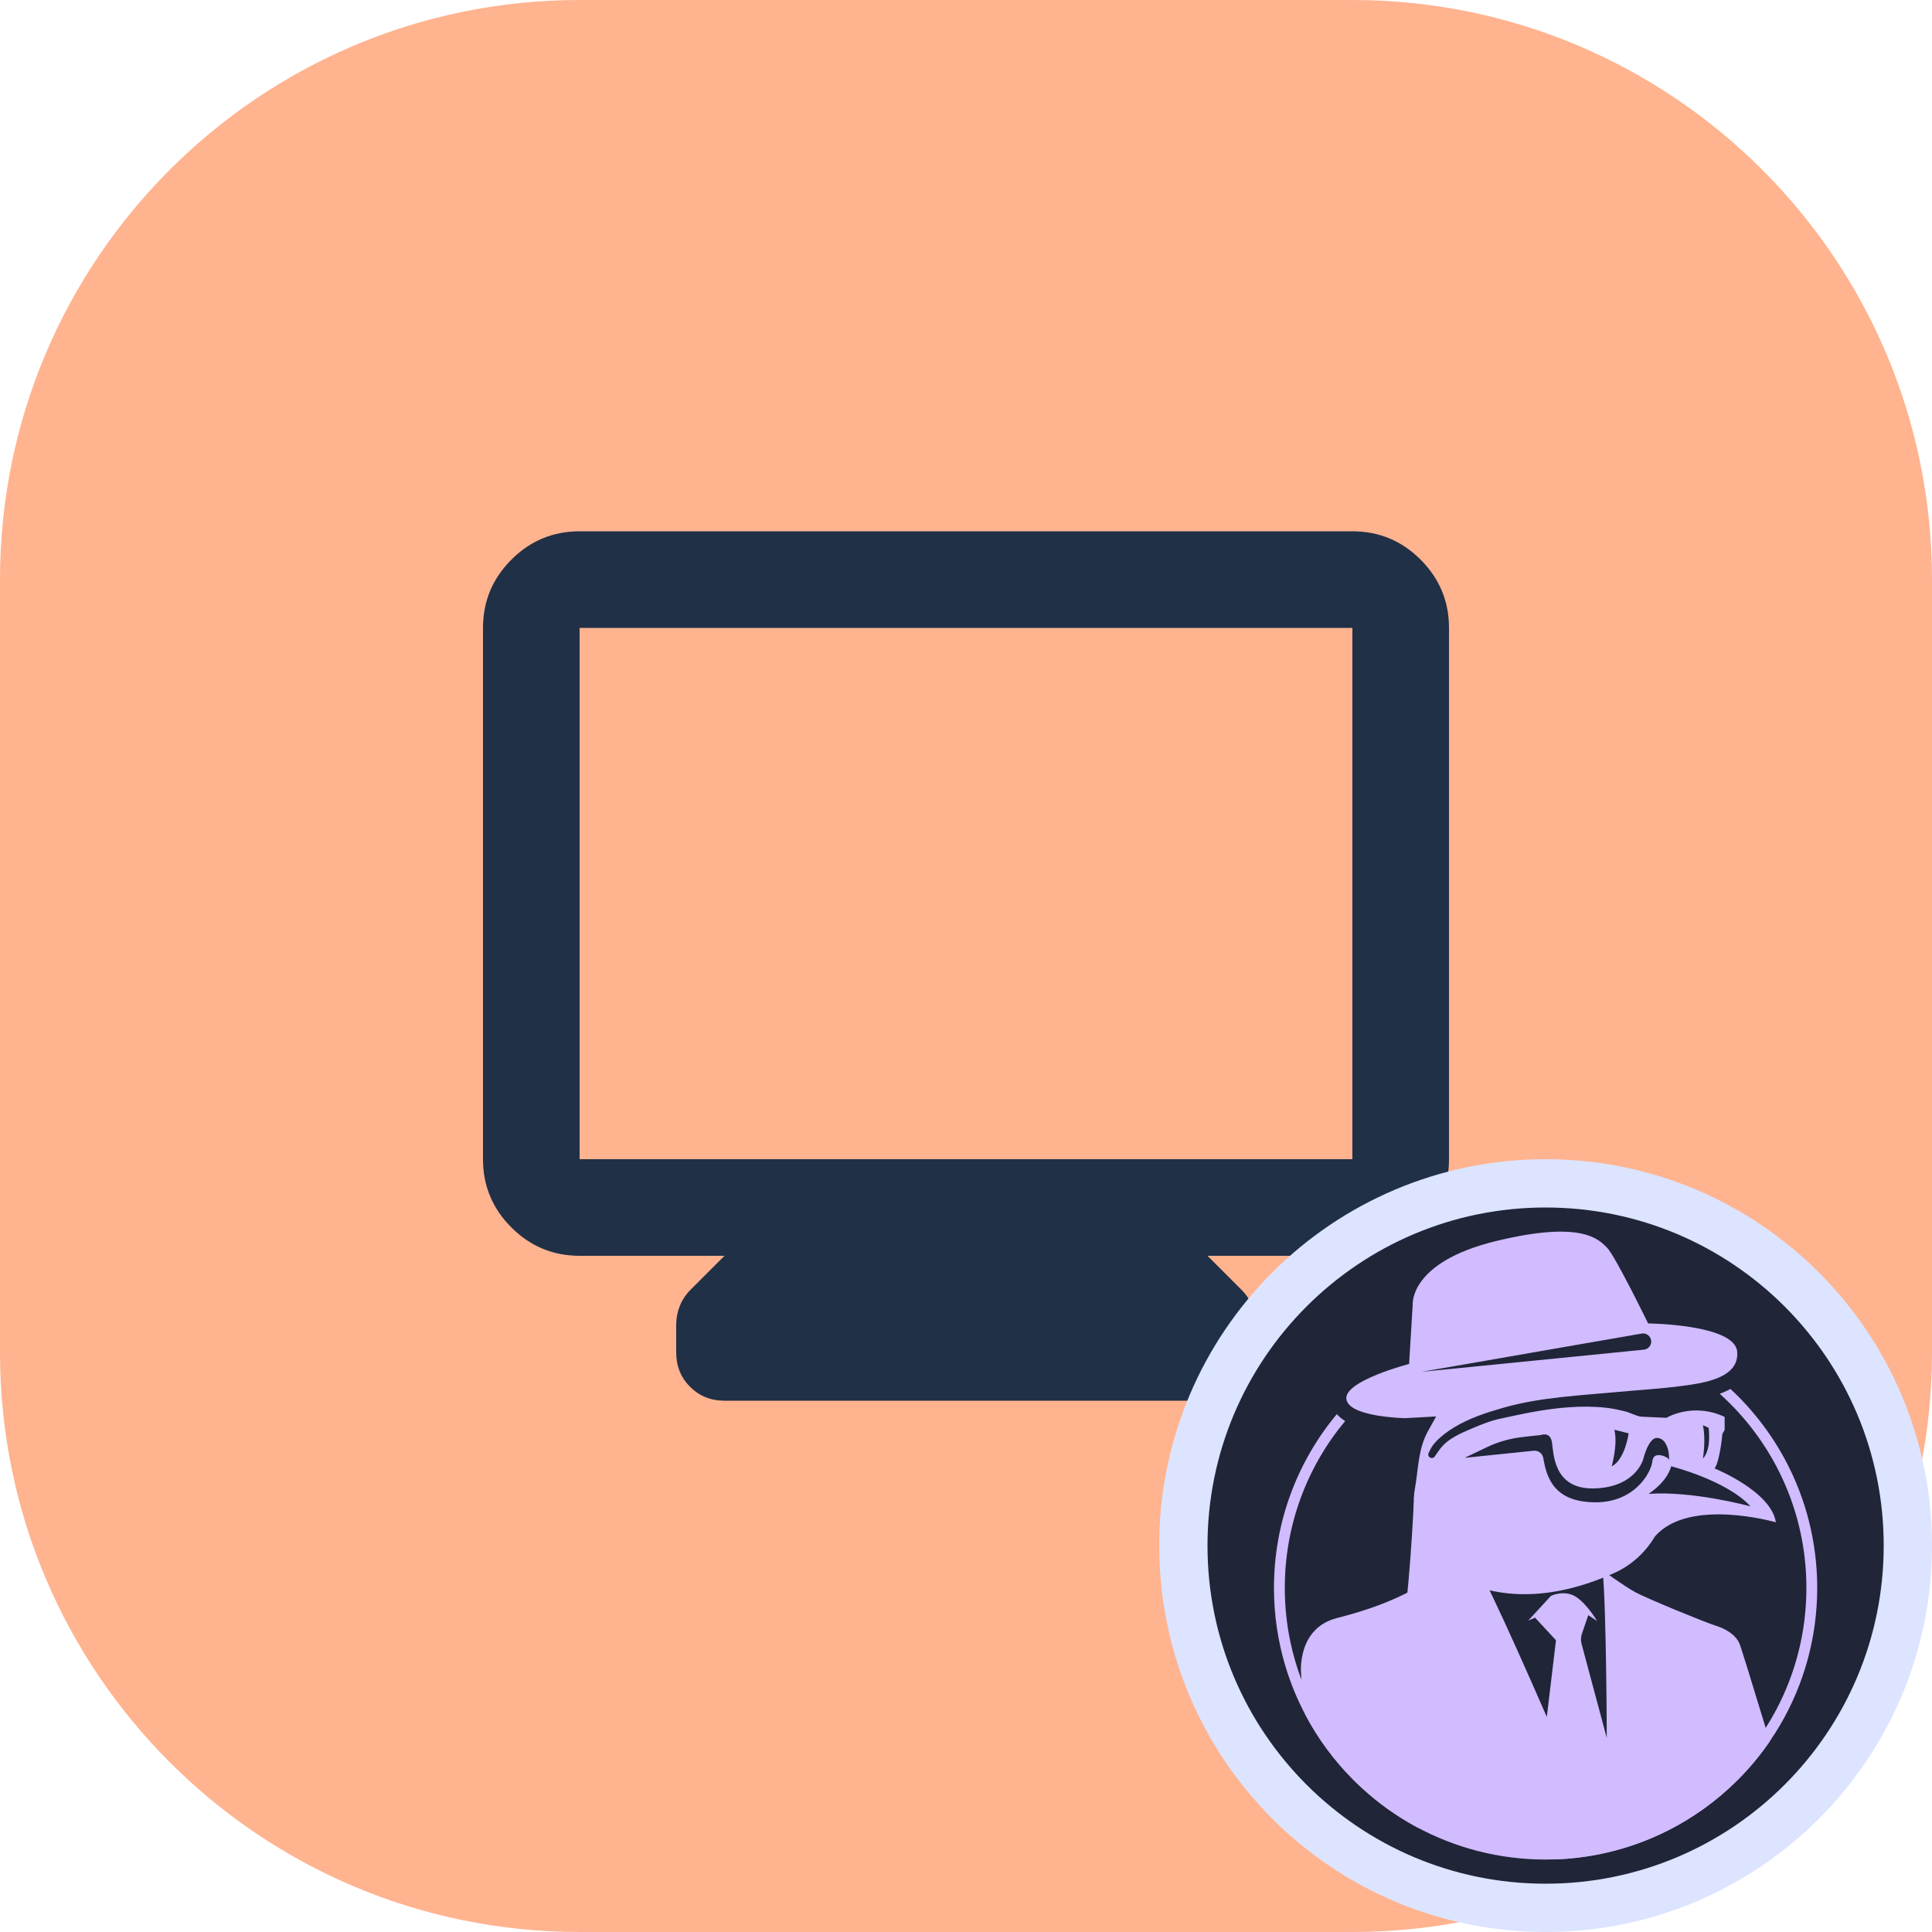
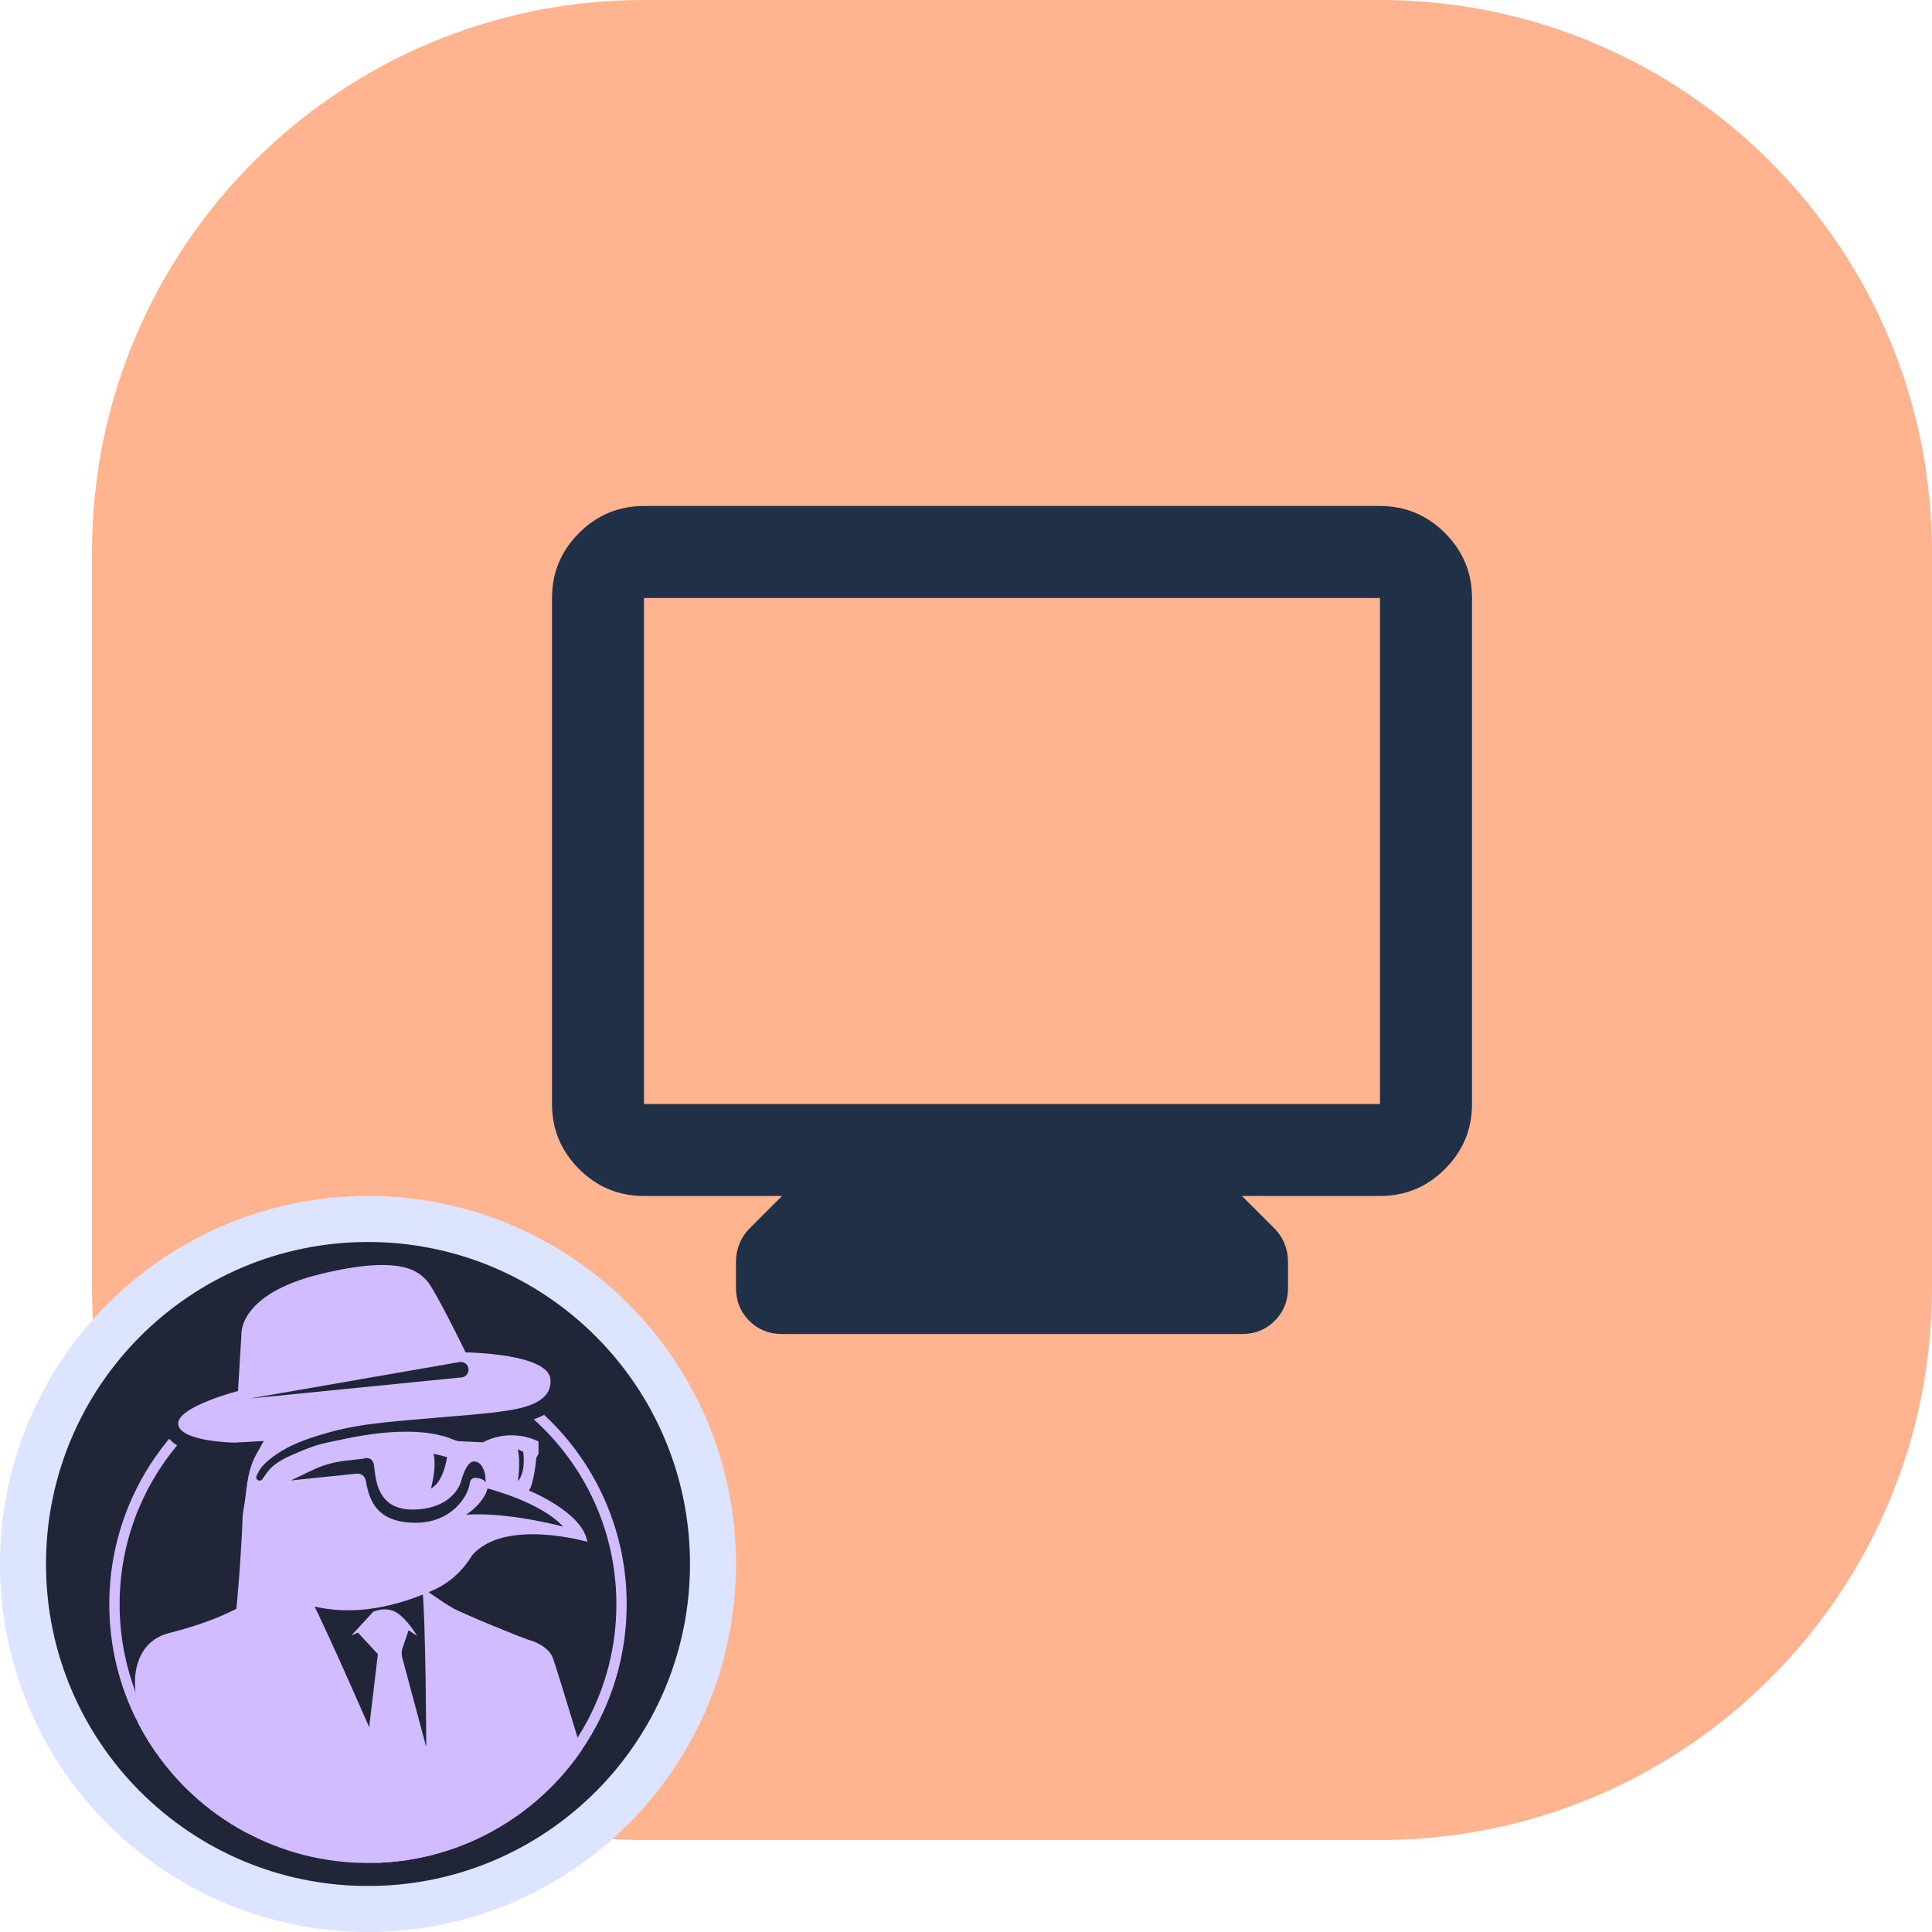
- <svg xmlns="http://www.w3.org/2000/svg" width="40" height="40" viewBox="0 0 40 40">
+ <svg xmlns="http://www.w3.org/2000/svg" width="40" height="40" viewBox="-2 0 42 42">
  <rect width="40" height="40" rx="12" fill="#ffb38f" />
  <g transform="translate(8 32) scale(0.025 -0.025)">
    <path fill="#203047" d="M160 240Q127 240 103.5 263.5Q80 287 80 320V760Q80 793 103.5 816.5Q127 840 160 840H800Q833 840 856.5 816.5Q880 793 880 760V320Q880 287 856.5 263.5Q833 240 800 240H680L708 212Q714 206 717.0 198.5Q720 191 720 183V160Q720 143 708.5 131.5Q697 120 680 120H280Q263 120 251.5 131.5Q240 143 240 160V183Q240 191 243.0 198.5Q246 206 252 212L280 240ZM160 320H800Q800 320 800.0 320.0Q800 320 800 320V760Q800 760 800.0 760.0Q800 760 800 760H160Q160 760 160.0 760.0Q160 760 160 760V320Q160 320 160.0 320.0Q160 320 160 320ZM160 320Q160 320 160.0 320.0Q160 320 160 320V760Q160 760 160.0 760.0Q160 760 160 760Q160 760 160.0 760.0Q160 760 160 760V320Q160 320 160.0 320.0Q160 320 160 320Z" />
  </g>
-   <g id="dux-badge">
+   <g id="dux-badge" transform="translate(-26 2)">
    <circle cx="32" cy="32" r="7.5" fill="#202538" stroke="#dce4ff" stroke-width="1" />
    <g transform="translate(26.376 25.5) scale(0.02329119)">
      <defs id="defs1">
        <clipPath clipPathUnits="userSpaceOnUse" id="clipPath21">
          <path d="M 0,1200 H 2000 V 0 H 0 Z" transform="translate(-673.8743,-704.2584)" id="path21" />
        </clipPath>
        <clipPath clipPathUnits="userSpaceOnUse" id="clipPath25">
          <path d="M 0,1200 H 2000 V 0 H 0 Z" transform="translate(-466.3045,-703.5978)" id="path25" />
        </clipPath>
        <clipPath clipPathUnits="userSpaceOnUse" id="clipPath27">
          <path d="M 0,1200 H 2000 V 0 H 0 Z" transform="translate(-695.28,-473.9274)" id="path27" />
        </clipPath>
        <clipPath clipPathUnits="userSpaceOnUse" id="clipPath29">
          <path d="M 0,1200 H 2000 V 0 H 0 Z" transform="translate(-457.9388,-632.9906)" id="path29" />
        </clipPath>
        <clipPath clipPathUnits="userSpaceOnUse" id="clipPath31">
          <path d="M 0,1200 H 2000 V 0 H 0 Z" transform="translate(-466.3045,-703.5978)" id="path31" />
        </clipPath>
        <clipPath clipPathUnits="userSpaceOnUse" id="clipPath33">
          <path d="M 0,1200 H 2000 V 0 H 0 Z" transform="translate(-614.5172,-638.933)" id="path33" />
        </clipPath>
      </defs>
      <g id="layer-MC0" transform="translate(-486.3102,-515.0272)">
        <path id="path20" d="M 0,0 C -1.568,1.568 -3.163,3.098 -4.787,4.61 -5.944,3.966 -7.185,3.35 -8.529,2.762 -9.658,2.277 -10.815,1.82 -11.981,1.4 c 1.885,-1.689 3.742,-3.425 5.552,-5.207 0.448,-0.429 0.886,-0.868 1.325,-1.306 2.221,-2.221 4.386,-4.498 6.476,-6.84 27.639,-30.784 44.453,-71.459 44.453,-116.089 0,-29.347 -7.259,-56.977 -20.09,-81.21 -2.192,-4.134 -4.544,-8.174 -7.054,-12.102 -6.83,-10.74 -14.827,-20.669 -23.785,-29.636 -5.944,-5.944 -12.317,-11.459 -19.073,-16.498 -0.56,-0.42 -1.12,-0.83 -1.689,-1.231 -28.675,-20.893 -63.975,-33.201 -102.186,-33.201 -48.018,0 -91.464,19.456 -122.948,50.93 -0.737,0.737 -1.465,1.474 -2.174,2.221 -0.55,0.569 -1.101,1.147 -1.633,1.726 -15.545,16.553 -27.881,36.14 -36.018,57.779 -3.098,8.211 -5.58,16.712 -7.409,25.464 -2.417,11.534 -3.686,23.496 -3.686,35.758 0.01,42.326 15.117,81.097 40.246,111.246 -2.072,1.278 -3.975,2.809 -5.534,4.637 -26.174,-31.399 -41.934,-71.822 -41.934,-115.883 0,-18.187 2.678,-35.748 7.67,-52.311 3.359,-11.142 7.754,-21.835 13.092,-31.95 8.528,-16.208 19.446,-30.961 32.276,-43.801 1.251,-1.25 2.529,-2.491 3.817,-3.685 0.662,-0.644 1.334,-1.26 2.006,-1.876 10.862,-9.938 22.945,-18.578 36,-25.661 25.632,-13.913 55.016,-21.816 86.229,-21.816 2.454,0 4.908,0.047 7.334,0.14 36.056,1.446 69.424,13.427 97.054,32.976 0.569,0.392 1.148,0.793 1.698,1.204 7.82,5.655 15.164,11.925 21.966,18.718 7.904,7.904 15.07,16.526 21.406,25.773 2.556,3.723 4.973,7.558 7.25,11.477 15.499,26.697 24.382,57.723 24.382,90.812 C 53.038,-78.055 32.762,-32.762 0,0" style="fill:#D0BCFF;fill-opacity:1;fill-rule:nonzero;stroke:none" transform="matrix(1.333333,0,0,-1.333333,898.4991,660.9888)" clip-path="url(#clipPath21)" />
        <path id="path24" d="M 0,0 -0.169,-0.292 C 1.43,-0.2 3.091,-0.108 4.798,0 Z" style="fill:#D0BCFF;fill-opacity:1;fill-rule:nonzero;stroke:none" transform="matrix(1.333333,0,0,-1.333333,621.7393,661.8696)" clip-path="url(#clipPath25)" />
        <path id="path26" d="m 0,0 c -6.336,-9.247 -13.502,-17.869 -21.406,-25.773 -6.802,-6.793 -14.146,-13.063 -21.965,-18.718 -0.551,-0.411 -1.129,-0.812 -1.699,-1.204 -27.629,-19.549 -60.998,-31.53 -97.053,-32.976 -33.247,1.129 -64.852,8.762 -93.564,21.676 -13.054,7.082 -25.138,15.723 -36,25.661 -0.672,0.616 -1.343,1.232 -2.006,1.876 -1.288,1.194 -2.566,2.435 -3.816,3.685 -12.831,12.84 -23.748,27.593 -32.277,43.801 -1.092,7.651 -1.941,15.378 -2.445,23.039 -0.102,1.502 -0.186,3.004 -0.261,4.497 0,0 -2.865,29.795 23.944,36.634 26.827,6.84 65.654,19.745 87.722,50.305 0,0 0.327,-8.38 5.506,-15.779 8.034,-11.422 46.674,-100.46 46.674,-100.46 l 6.121,51.135 -13.978,15.079 -4.553,-1.987 15.228,16.544 c 0,0 8.94,4.218 16.554,-0.653 7.605,-4.899 14.146,-16.153 14.146,-16.153 l -5.879,3.892 -4.227,-12.364 c -0.756,-2.184 -0.83,-4.535 -0.233,-6.784 l 16.796,-62.687 c 0,0 -0.243,87.415 -2.781,111.685 0,0 14.221,-10.367 21.621,-14.454 7.381,-4.078 47.215,-20.407 53.738,-22.395 6.504,-1.987 13.222,-5.841 15.882,-11.916 1.026,-2.351 8.594,-26.939 17.486,-56.229 C -1.829,6.028 -0.914,3.023 0,0" style="fill:#D0BCFF;fill-opacity:1;fill-rule:nonzero;stroke:none" transform="matrix(1.333333,0,0,-1.333333,927.04,968.0968)" clip-path="url(#clipPath27)" />
        <path id="path28" d="m 0,0 c 0,0 -3.081,-67.22 -8.64,-90.616 -5.559,-23.397 30.316,0 30.316,0 l 20.9,68.629 z" style="fill:#D0BCFF;fill-opacity:1;fill-rule:nonzero;stroke:none" transform="matrix(1.333333,0,0,-1.333333,610.5851,756.0125)" clip-path="url(#clipPath29)" />
        <path id="path30" d="M 0,0 -0.169,-0.292 C 1.43,-0.2 3.091,-0.108 4.798,0 Z" style="fill:#D0BCFF;fill-opacity:1;fill-rule:nonzero;stroke:none" transform="matrix(1.333333,0,0,-1.333333,621.7393,661.8696)" clip-path="url(#clipPath31)" />
        <path id="path32" d="m 0,0 c 0,0 12.178,7.604 15.029,18.355 0,0 36.913,-9.243 52.904,-26.719 C 66.887,-8.091 29.642,2.031 0,0 m -36.152,-5.643 c -26.791,0.404 -31.781,16.05 -34.086,29.523 -0.511,2.958 -3.148,5.073 -6.13,4.883 l -46.275,-4.764 14.922,7.14 c 3.505,1.687 7.164,3.077 10.895,4.17 3.742,1.093 7.556,1.901 11.429,2.376 4.051,0.499 8.542,1.01 13.46,1.509 0,0 6.19,2.459 7.414,-4.479 1.259,-6.926 0.499,-31.864 28.287,-31.103 27.777,0.76 32.612,19.412 32.612,19.412 0,0 3.458,14.471 9.232,14.257 5.263,-0.202 7.27,-6.142 7.853,-10.479 0.142,-1.045 -0.06,-3.54 0.582,-4.324 -0.939,1.152 -2.162,2.032 -3.564,2.554 C 7.604,26.113 3.065,26.945 2.471,21.658 1.616,13.877 -9.599,-6.059 -36.152,-5.643 m 13.306,48.354 9.528,-2.377 c 0,0 -2.388,-17.5 -11.227,-21.979 -0.25,-0.13 4.194,14.281 1.699,24.356 m 59.022,3.041 3.79,-1.687 c 0,0 2.198,-14.209 -3.79,-20.577 0,0 2.174,12.474 0,22.264 m -187.451,35.63 c 12.225,2.067 24.45,4.229 36.664,6.332 l 36.663,6.392 73.303,12.748 c 2.958,0.522 5.774,-1.462 6.285,-4.408 0.522,-2.947 -1.462,-5.762 -4.42,-6.285 -0.119,-0.024 -0.261,-0.036 -0.38,-0.047 H -3.184 L -114.243,85.029 c -12.344,-1.224 -24.676,-2.495 -37.032,-3.647 M 43.97,16.93 c 3.54,4.693 5.215,23.096 5.215,23.096 l 1.497,2.518 v 8.744 C 29.381,61.327 11.869,50.682 11.869,50.682 l -16.491,0.749 c -3.112,0.142 -7.449,2.637 -10.644,3.433 -4.42,1.093 -8.804,2.068 -13.342,2.566 -16.407,1.735 -32.933,0 -49.091,-2.934 -7.021,-1.271 -13.971,-2.851 -20.957,-4.325 -6.701,-1.425 -12.878,-3.908 -19.151,-6.605 -4.313,-1.842 -8.649,-3.659 -12.641,-6.119 -2.436,-1.496 -4.741,-3.243 -6.737,-5.31 -2.126,-2.21 -3.659,-4.859 -5.476,-7.319 -1.545,-2.091 -4.907,-0.463 -4.147,2.032 0.024,0.059 0.048,0.119 0.06,0.154 0.867,2.044 2.221,4.646 3.659,6.345 3.588,4.241 8.958,8.292 13.686,11.12 10.039,6.071 21.48,9.766 32.767,12.985 24.771,7.057 51.442,8.138 77.009,10.55 14.114,1.331 28.43,2.091 42.473,4.016 12.784,1.734 37.935,4.859 36.176,22.882 -1.71,18.129 -59.355,18.712 -59.355,18.712 0,0 -21.943,45.027 -27.372,50.468 -5.418,5.418 -16.503,18.474 -74.254,4.384 -57.739,-14.078 -55.327,-42.259 -55.327,-42.259 l -2.412,-39.622 c 0,0 -43.198,-11.179 -41.832,-23.321 1.391,-12.142 39.171,-12.819 39.171,-12.819 0,0 8.577,0.439 20.696,1.152 l -5.382,-9.683 c -6.749,-12.13 -6.38,-25.258 -8.851,-38.908 -4.277,-23.631 11.963,-52.702 33.978,-62.147 21.1,-9.053 53.949,-13.782 99.012,6.368 11.085,4.954 20.328,13.282 26.66,23.618 l 0.499,0.796 c 22.728,26.125 80.574,9.386 80.574,9.386 C 81.774,1.699 43.97,16.93 43.97,16.93" style="fill:#D0BCFF;fill-opacity:1;fill-rule:nonzero;stroke:none" transform="matrix(1.333333,0,0,-1.333333,819.3563,748.0893)" clip-path="url(#clipPath33)" />
      </g>
    </g>
  </g>
</svg>
